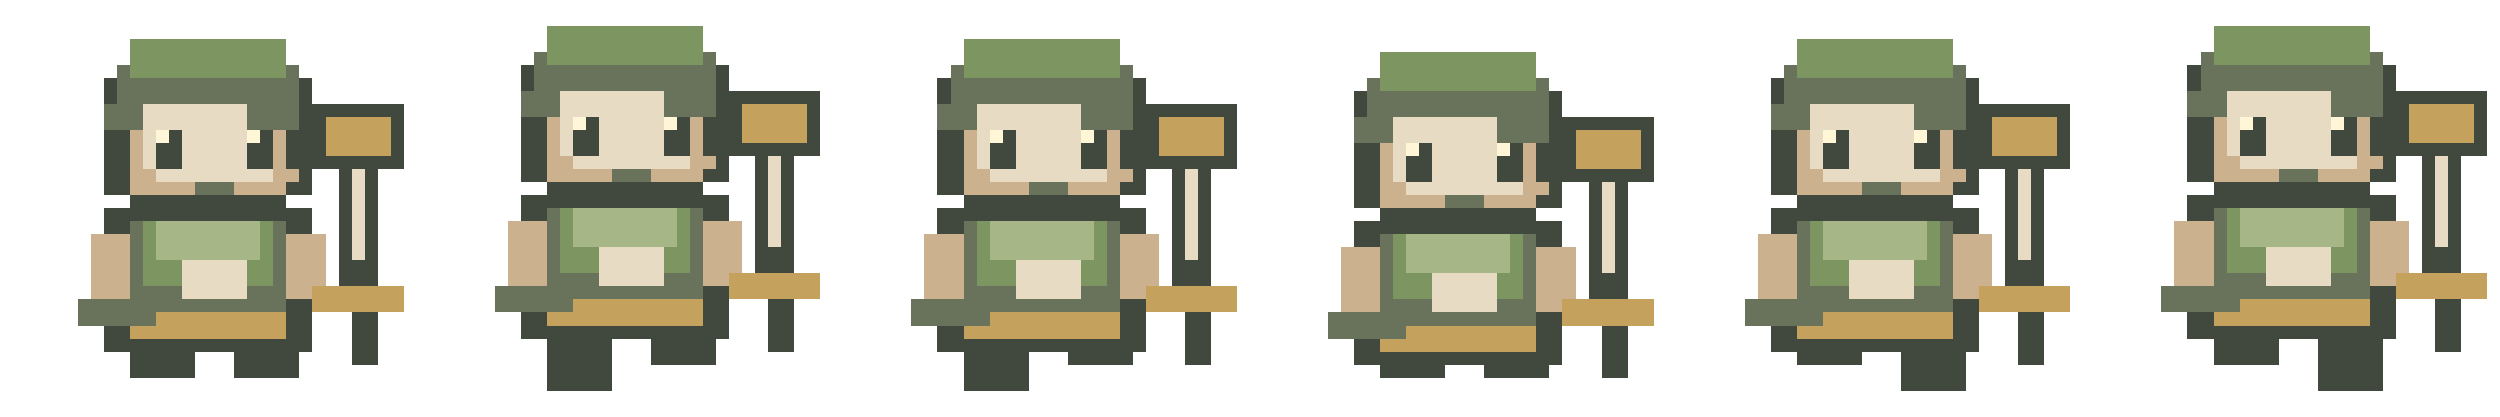
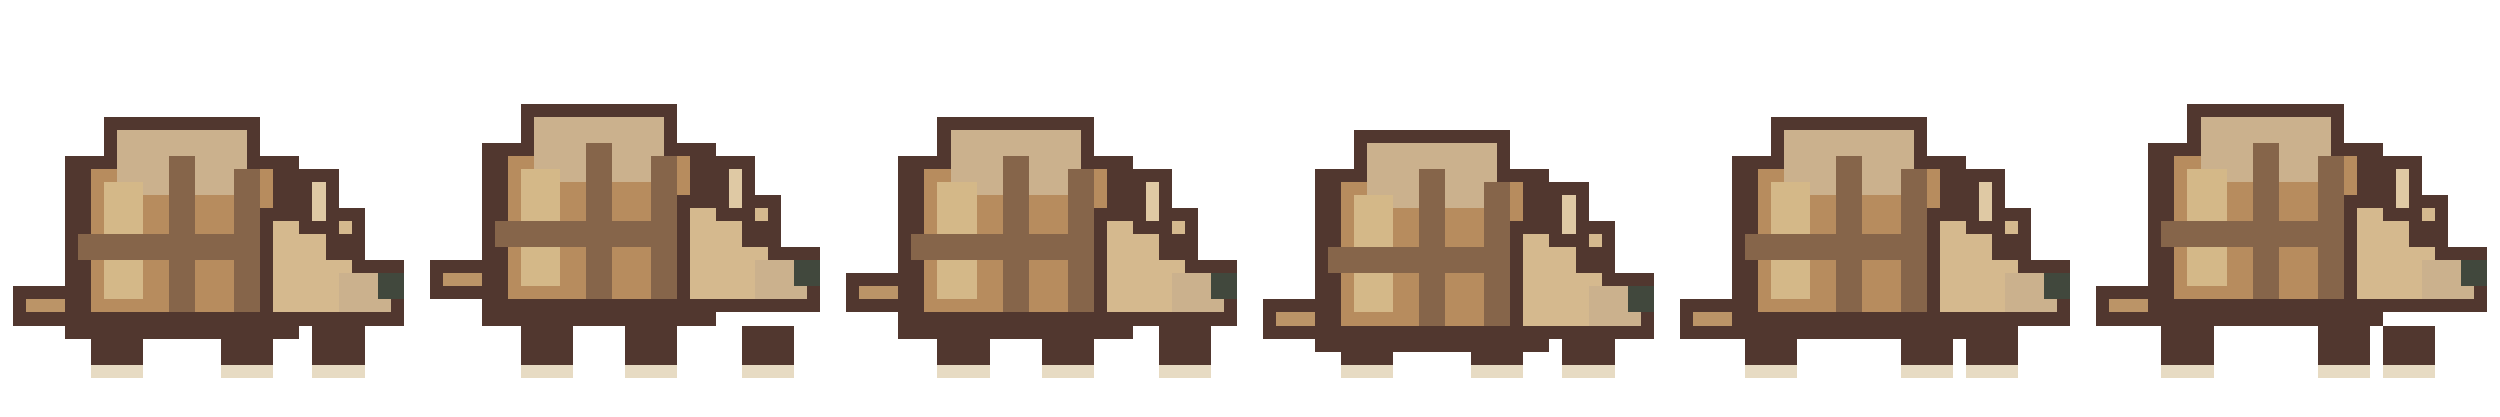
<svg xmlns="http://www.w3.org/2000/svg" width="192" height="32" viewBox="0 0 192 32" shape-rendering="crispEdges">
  <g transform="translate(0 0)">
-     <rect x="10" y="25" width="5" height="4" fill="#41483d" />
-     <rect x="18" y="25" width="5" height="4" fill="#41483d" />
-     <rect x="8" y="16" width="16" height="11" fill="#41483d" />
-     <rect x="7" y="18" width="18" height="6" fill="#41483d" />
-     <rect x="10" y="17" width="12" height="8" fill="#69725b" />
-     <rect x="11" y="17" width="10" height="5" fill="#7d9661" />
-     <rect x="10" y="24" width="12" height="2" fill="#c5a15e" />
-     <rect x="14" y="20" width="5" height="3" fill="#e7dbc3" />
-     <rect x="7" y="18" width="3" height="5" fill="#cbb18d" />
-     <rect x="22" y="18" width="3" height="5" fill="#cbb18d" />
-     <rect x="10" y="4" width="12" height="2" fill="#41483d" />
-     <rect x="8" y="6" width="16" height="9" fill="#41483d" />
-     <rect x="10" y="15" width="12" height="2" fill="#41483d" />
-     <rect x="10" y="7" width="12" height="8" fill="#cbb18d" />
-     <rect x="11" y="8" width="10" height="6" fill="#e7dbc3" />
-     <rect x="12" y="10" width="2" height="3" fill="#41483d" />
-     <rect x="19" y="10" width="2" height="3" fill="#41483d" />
-     <rect x="12" y="10" width="1" height="1" fill="#fff5d7" />
-     <rect x="19" y="10" width="1" height="1" fill="#fff5d7" />
-     <rect x="15" y="14" width="3" height="1" fill="#69725b" />
-     <rect x="10" y="13" width="2" height="1" fill="#cbb18d" />
-     <rect x="21" y="13" width="2" height="1" fill="#cbb18d" />
-     <rect x="9" y="5" width="14" height="3" fill="#69725b" />
-     <rect x="10" y="3" width="12" height="3" fill="#7d9661" />
-     <rect x="8" y="8" width="3" height="2" fill="#69725b" />
-     <rect x="19" y="6" width="4" height="4" fill="#69725b" />
-     <rect x="26" y="9" width="3" height="14" fill="#41483d" />
-     <rect x="27" y="10" width="1" height="10" fill="#e7dbc3" />
-     <rect x="24" y="22" width="7" height="2" fill="#c5a15e" />
-     <rect x="27" y="24" width="2" height="4" fill="#41483d" />
-     <rect x="6" y="23" width="6" height="2" fill="#69725b" />
-     <rect x="24" y="8" width="7" height="5" fill="#41483d" />
-     <rect x="25" y="9" width="5" height="3" fill="#c5a15e" />
-     <rect x="12" y="17" width="8" height="3" fill="#a7b686" />
+     <rect x="1" y="22" width="8" height="3" fill="#51372f" />
+     <rect x="2" y="23" width="7" height="1" fill="#bb9467" />
+     <rect x="5" y="12" width="18" height="14" fill="#51372f" />
+     <rect x="8" y="9" width="12" height="5" fill="#51372f" />
+     <rect x="7" y="13" width="14" height="11" fill="#b78c5e" />
+     <rect x="9" y="10" width="10" height="5" fill="#cbb18d" />
+     <rect x="8" y="14" width="3" height="9" fill="#d4b888" />
+     <rect x="13" y="12" width="2" height="12" fill="#86654a" />
+     <rect x="18" y="13" width="2" height="11" fill="#86654a" />
+     <rect x="6" y="18" width="16" height="2" fill="#86654a" />
+     <rect x="20" y="16" width="8" height="9" fill="#51372f" />
+     <rect x="25" y="20" width="6" height="5" fill="#51372f" />
+     <rect x="21" y="17" width="6" height="7" fill="#d5b98e" />
+     <rect x="26" y="21" width="4" height="3" fill="#cbb18d" />
+     <rect x="23" y="13" width="3" height="5" fill="#51372f" />
+     <rect x="24" y="14" width="1" height="3" fill="#dfc9a4" />
+     <rect x="25" y="18" width="2" height="2" fill="#51372f" />
+     <rect x="29" y="21" width="2" height="2" fill="#41483d" />
+     <rect x="7" y="25" width="4" height="4" fill="#51372f" />
+     <rect x="7" y="28" width="4" height="1" fill="#e7dbc3" />
+     <rect x="17" y="25" width="4" height="4" fill="#51372f" />
+     <rect x="17" y="28" width="4" height="1" fill="#e7dbc3" />
+     <rect x="24" y="25" width="4" height="4" fill="#51372f" />
+     <rect x="24" y="28" width="4" height="1" fill="#e7dbc3" />
  </g>
  <g transform="translate(32 0)">
-     <rect x="10" y="26" width="5" height="4" fill="#41483d" />
-     <rect x="18" y="24" width="5" height="4" fill="#41483d" />
-     <rect x="8" y="15" width="16" height="11" fill="#41483d" />
-     <rect x="7" y="17" width="18" height="6" fill="#41483d" />
-     <rect x="10" y="16" width="12" height="8" fill="#69725b" />
-     <rect x="11" y="16" width="10" height="5" fill="#7d9661" />
-     <rect x="10" y="23" width="12" height="2" fill="#c5a15e" />
-     <rect x="14" y="19" width="5" height="3" fill="#e7dbc3" />
-     <rect x="7" y="17" width="3" height="5" fill="#cbb18d" />
-     <rect x="22" y="17" width="3" height="5" fill="#cbb18d" />
-     <rect x="10" y="3" width="12" height="2" fill="#41483d" />
-     <rect x="8" y="5" width="16" height="9" fill="#41483d" />
-     <rect x="10" y="14" width="12" height="2" fill="#41483d" />
-     <rect x="10" y="6" width="12" height="8" fill="#cbb18d" />
-     <rect x="11" y="7" width="10" height="6" fill="#e7dbc3" />
-     <rect x="12" y="9" width="2" height="3" fill="#41483d" />
-     <rect x="19" y="9" width="2" height="3" fill="#41483d" />
-     <rect x="12" y="9" width="1" height="1" fill="#fff5d7" />
-     <rect x="19" y="9" width="1" height="1" fill="#fff5d7" />
-     <rect x="15" y="13" width="3" height="1" fill="#69725b" />
-     <rect x="10" y="12" width="2" height="1" fill="#cbb18d" />
-     <rect x="21" y="12" width="2" height="1" fill="#cbb18d" />
-     <rect x="9" y="4" width="14" height="3" fill="#69725b" />
-     <rect x="10" y="2" width="12" height="3" fill="#7d9661" />
-     <rect x="8" y="7" width="3" height="2" fill="#69725b" />
-     <rect x="19" y="5" width="4" height="4" fill="#69725b" />
-     <rect x="26" y="8" width="3" height="14" fill="#41483d" />
-     <rect x="27" y="9" width="1" height="10" fill="#e7dbc3" />
-     <rect x="24" y="21" width="7" height="2" fill="#c5a15e" />
-     <rect x="27" y="23" width="2" height="4" fill="#41483d" />
-     <rect x="6" y="22" width="6" height="2" fill="#69725b" />
-     <rect x="24" y="7" width="7" height="5" fill="#41483d" />
-     <rect x="25" y="8" width="5" height="3" fill="#c5a15e" />
-     <rect x="12" y="16" width="8" height="3" fill="#a7b686" />
+     <rect x="1" y="20" width="8" height="3" fill="#51372f" />
+     <rect x="2" y="21" width="7" height="1" fill="#bb9467" />
+     <rect x="5" y="11" width="18" height="14" fill="#51372f" />
+     <rect x="8" y="8" width="12" height="5" fill="#51372f" />
+     <rect x="7" y="12" width="14" height="11" fill="#b78c5e" />
+     <rect x="9" y="9" width="10" height="5" fill="#cbb18d" />
+     <rect x="8" y="13" width="3" height="9" fill="#d4b888" />
+     <rect x="13" y="11" width="2" height="12" fill="#86654a" />
+     <rect x="18" y="12" width="2" height="11" fill="#86654a" />
+     <rect x="6" y="17" width="16" height="2" fill="#86654a" />
+     <rect x="20" y="15" width="8" height="9" fill="#51372f" />
+     <rect x="25" y="19" width="6" height="5" fill="#51372f" />
+     <rect x="21" y="16" width="6" height="7" fill="#d5b98e" />
+     <rect x="26" y="20" width="4" height="3" fill="#cbb18d" />
+     <rect x="23" y="12" width="3" height="5" fill="#51372f" />
+     <rect x="24" y="13" width="1" height="3" fill="#dfc9a4" />
+     <rect x="25" y="17" width="2" height="2" fill="#51372f" />
+     <rect x="29" y="20" width="2" height="2" fill="#41483d" />
+     <rect x="8" y="25" width="4" height="4" fill="#51372f" />
+     <rect x="8" y="28" width="4" height="1" fill="#e7dbc3" />
+     <rect x="16" y="25" width="4" height="4" fill="#51372f" />
+     <rect x="16" y="28" width="4" height="1" fill="#e7dbc3" />
+     <rect x="25" y="25" width="4" height="4" fill="#51372f" />
+     <rect x="25" y="28" width="4" height="1" fill="#e7dbc3" />
  </g>
  <g transform="translate(64 0)">
-     <rect x="10" y="26" width="5" height="4" fill="#41483d" />
-     <rect x="18" y="24" width="5" height="4" fill="#41483d" />
-     <rect x="8" y="16" width="16" height="11" fill="#41483d" />
-     <rect x="7" y="18" width="18" height="6" fill="#41483d" />
-     <rect x="10" y="17" width="12" height="8" fill="#69725b" />
-     <rect x="11" y="17" width="10" height="5" fill="#7d9661" />
-     <rect x="10" y="24" width="12" height="2" fill="#c5a15e" />
-     <rect x="14" y="20" width="5" height="3" fill="#e7dbc3" />
-     <rect x="7" y="18" width="3" height="5" fill="#cbb18d" />
-     <rect x="22" y="18" width="3" height="5" fill="#cbb18d" />
-     <rect x="10" y="4" width="12" height="2" fill="#41483d" />
-     <rect x="8" y="6" width="16" height="9" fill="#41483d" />
-     <rect x="10" y="15" width="12" height="2" fill="#41483d" />
-     <rect x="10" y="7" width="12" height="8" fill="#cbb18d" />
-     <rect x="11" y="8" width="10" height="6" fill="#e7dbc3" />
-     <rect x="12" y="10" width="2" height="3" fill="#41483d" />
-     <rect x="19" y="10" width="2" height="3" fill="#41483d" />
-     <rect x="12" y="10" width="1" height="1" fill="#fff5d7" />
-     <rect x="19" y="10" width="1" height="1" fill="#fff5d7" />
-     <rect x="15" y="14" width="3" height="1" fill="#69725b" />
-     <rect x="10" y="13" width="2" height="1" fill="#cbb18d" />
-     <rect x="21" y="13" width="2" height="1" fill="#cbb18d" />
-     <rect x="9" y="5" width="14" height="3" fill="#69725b" />
-     <rect x="10" y="3" width="12" height="3" fill="#7d9661" />
-     <rect x="8" y="8" width="3" height="2" fill="#69725b" />
-     <rect x="19" y="6" width="4" height="4" fill="#69725b" />
-     <rect x="26" y="9" width="3" height="14" fill="#41483d" />
-     <rect x="27" y="10" width="1" height="10" fill="#e7dbc3" />
-     <rect x="24" y="22" width="7" height="2" fill="#c5a15e" />
-     <rect x="27" y="24" width="2" height="4" fill="#41483d" />
-     <rect x="6" y="23" width="6" height="2" fill="#69725b" />
-     <rect x="24" y="8" width="7" height="5" fill="#41483d" />
-     <rect x="25" y="9" width="5" height="3" fill="#c5a15e" />
-     <rect x="12" y="17" width="8" height="3" fill="#a7b686" />
+     <rect x="1" y="21" width="8" height="3" fill="#51372f" />
+     <rect x="2" y="22" width="7" height="1" fill="#bb9467" />
+     <rect x="5" y="12" width="18" height="14" fill="#51372f" />
+     <rect x="8" y="9" width="12" height="5" fill="#51372f" />
+     <rect x="7" y="13" width="14" height="11" fill="#b78c5e" />
+     <rect x="9" y="10" width="10" height="5" fill="#cbb18d" />
+     <rect x="8" y="14" width="3" height="9" fill="#d4b888" />
+     <rect x="13" y="12" width="2" height="12" fill="#86654a" />
+     <rect x="18" y="13" width="2" height="11" fill="#86654a" />
+     <rect x="6" y="18" width="16" height="2" fill="#86654a" />
+     <rect x="20" y="16" width="8" height="9" fill="#51372f" />
+     <rect x="25" y="20" width="6" height="5" fill="#51372f" />
+     <rect x="21" y="17" width="6" height="7" fill="#d5b98e" />
+     <rect x="26" y="21" width="4" height="3" fill="#cbb18d" />
+     <rect x="23" y="13" width="3" height="5" fill="#51372f" />
+     <rect x="24" y="14" width="1" height="3" fill="#dfc9a4" />
+     <rect x="25" y="18" width="2" height="2" fill="#51372f" />
+     <rect x="29" y="21" width="2" height="2" fill="#41483d" />
+     <rect x="8" y="25" width="4" height="4" fill="#51372f" />
+     <rect x="8" y="28" width="4" height="1" fill="#e7dbc3" />
+     <rect x="16" y="25" width="4" height="4" fill="#51372f" />
+     <rect x="16" y="28" width="4" height="1" fill="#e7dbc3" />
+     <rect x="25" y="25" width="4" height="4" fill="#51372f" />
+     <rect x="25" y="28" width="4" height="1" fill="#e7dbc3" />
  </g>
  <g transform="translate(96 0)">
-     <rect x="10" y="25" width="5" height="4" fill="#41483d" />
-     <rect x="18" y="25" width="5" height="4" fill="#41483d" />
-     <rect x="8" y="17" width="16" height="11" fill="#41483d" />
-     <rect x="7" y="19" width="18" height="6" fill="#41483d" />
-     <rect x="10" y="18" width="12" height="8" fill="#69725b" />
-     <rect x="11" y="18" width="10" height="5" fill="#7d9661" />
-     <rect x="10" y="25" width="12" height="2" fill="#c5a15e" />
-     <rect x="14" y="21" width="5" height="3" fill="#e7dbc3" />
-     <rect x="7" y="19" width="3" height="5" fill="#cbb18d" />
-     <rect x="22" y="19" width="3" height="5" fill="#cbb18d" />
-     <rect x="10" y="5" width="12" height="2" fill="#41483d" />
-     <rect x="8" y="7" width="16" height="9" fill="#41483d" />
-     <rect x="10" y="16" width="12" height="2" fill="#41483d" />
-     <rect x="10" y="8" width="12" height="8" fill="#cbb18d" />
-     <rect x="11" y="9" width="10" height="6" fill="#e7dbc3" />
-     <rect x="12" y="11" width="2" height="3" fill="#41483d" />
-     <rect x="19" y="11" width="2" height="3" fill="#41483d" />
-     <rect x="12" y="11" width="1" height="1" fill="#fff5d7" />
-     <rect x="19" y="11" width="1" height="1" fill="#fff5d7" />
-     <rect x="15" y="15" width="3" height="1" fill="#69725b" />
-     <rect x="10" y="14" width="2" height="1" fill="#cbb18d" />
-     <rect x="21" y="14" width="2" height="1" fill="#cbb18d" />
-     <rect x="9" y="6" width="14" height="3" fill="#69725b" />
-     <rect x="10" y="4" width="12" height="3" fill="#7d9661" />
-     <rect x="8" y="9" width="3" height="2" fill="#69725b" />
-     <rect x="19" y="7" width="4" height="4" fill="#69725b" />
-     <rect x="26" y="10" width="3" height="14" fill="#41483d" />
-     <rect x="27" y="11" width="1" height="10" fill="#e7dbc3" />
-     <rect x="24" y="23" width="7" height="2" fill="#c5a15e" />
-     <rect x="27" y="25" width="2" height="4" fill="#41483d" />
-     <rect x="6" y="24" width="6" height="2" fill="#69725b" />
-     <rect x="24" y="9" width="7" height="5" fill="#41483d" />
-     <rect x="25" y="10" width="5" height="3" fill="#c5a15e" />
-     <rect x="12" y="18" width="8" height="3" fill="#a7b686" />
+     <rect x="1" y="23" width="8" height="3" fill="#51372f" />
+     <rect x="2" y="24" width="7" height="1" fill="#bb9467" />
+     <rect x="5" y="13" width="18" height="14" fill="#51372f" />
+     <rect x="8" y="10" width="12" height="5" fill="#51372f" />
+     <rect x="7" y="14" width="14" height="11" fill="#b78c5e" />
+     <rect x="9" y="11" width="10" height="5" fill="#cbb18d" />
+     <rect x="8" y="15" width="3" height="9" fill="#d4b888" />
+     <rect x="13" y="13" width="2" height="12" fill="#86654a" />
+     <rect x="18" y="14" width="2" height="11" fill="#86654a" />
+     <rect x="6" y="19" width="16" height="2" fill="#86654a" />
+     <rect x="20" y="17" width="8" height="9" fill="#51372f" />
+     <rect x="25" y="21" width="6" height="5" fill="#51372f" />
+     <rect x="21" y="18" width="6" height="7" fill="#d5b98e" />
+     <rect x="26" y="22" width="4" height="3" fill="#cbb18d" />
+     <rect x="23" y="14" width="3" height="5" fill="#51372f" />
+     <rect x="24" y="15" width="1" height="3" fill="#dfc9a4" />
+     <rect x="25" y="19" width="2" height="2" fill="#51372f" />
+     <rect x="29" y="22" width="2" height="2" fill="#41483d" />
+     <rect x="7" y="25" width="4" height="4" fill="#51372f" />
+     <rect x="7" y="28" width="4" height="1" fill="#e7dbc3" />
+     <rect x="17" y="25" width="4" height="4" fill="#51372f" />
+     <rect x="17" y="28" width="4" height="1" fill="#e7dbc3" />
+     <rect x="24" y="25" width="4" height="4" fill="#51372f" />
+     <rect x="24" y="28" width="4" height="1" fill="#e7dbc3" />
  </g>
  <g transform="translate(128 0)">
-     <rect x="10" y="24" width="5" height="4" fill="#41483d" />
-     <rect x="18" y="26" width="5" height="4" fill="#41483d" />
-     <rect x="8" y="16" width="16" height="11" fill="#41483d" />
-     <rect x="7" y="18" width="18" height="6" fill="#41483d" />
-     <rect x="10" y="17" width="12" height="8" fill="#69725b" />
-     <rect x="11" y="17" width="10" height="5" fill="#7d9661" />
-     <rect x="10" y="24" width="12" height="2" fill="#c5a15e" />
-     <rect x="14" y="20" width="5" height="3" fill="#e7dbc3" />
-     <rect x="7" y="18" width="3" height="5" fill="#cbb18d" />
-     <rect x="22" y="18" width="3" height="5" fill="#cbb18d" />
-     <rect x="10" y="4" width="12" height="2" fill="#41483d" />
-     <rect x="8" y="6" width="16" height="9" fill="#41483d" />
-     <rect x="10" y="15" width="12" height="2" fill="#41483d" />
-     <rect x="10" y="7" width="12" height="8" fill="#cbb18d" />
-     <rect x="11" y="8" width="10" height="6" fill="#e7dbc3" />
-     <rect x="12" y="10" width="2" height="3" fill="#41483d" />
-     <rect x="19" y="10" width="2" height="3" fill="#41483d" />
-     <rect x="12" y="10" width="1" height="1" fill="#fff5d7" />
-     <rect x="19" y="10" width="1" height="1" fill="#fff5d7" />
-     <rect x="15" y="14" width="3" height="1" fill="#69725b" />
-     <rect x="10" y="13" width="2" height="1" fill="#cbb18d" />
-     <rect x="21" y="13" width="2" height="1" fill="#cbb18d" />
-     <rect x="9" y="5" width="14" height="3" fill="#69725b" />
-     <rect x="10" y="3" width="12" height="3" fill="#7d9661" />
-     <rect x="8" y="8" width="3" height="2" fill="#69725b" />
-     <rect x="19" y="6" width="4" height="4" fill="#69725b" />
-     <rect x="26" y="9" width="3" height="14" fill="#41483d" />
-     <rect x="27" y="10" width="1" height="10" fill="#e7dbc3" />
-     <rect x="24" y="22" width="7" height="2" fill="#c5a15e" />
-     <rect x="27" y="24" width="2" height="4" fill="#41483d" />
-     <rect x="6" y="23" width="6" height="2" fill="#69725b" />
-     <rect x="24" y="8" width="7" height="5" fill="#41483d" />
-     <rect x="25" y="9" width="5" height="3" fill="#c5a15e" />
-     <rect x="12" y="17" width="8" height="3" fill="#a7b686" />
+     <rect x="1" y="23" width="8" height="3" fill="#51372f" />
+     <rect x="2" y="24" width="7" height="1" fill="#bb9467" />
+     <rect x="5" y="12" width="18" height="14" fill="#51372f" />
+     <rect x="8" y="9" width="12" height="5" fill="#51372f" />
+     <rect x="7" y="13" width="14" height="11" fill="#b78c5e" />
+     <rect x="9" y="10" width="10" height="5" fill="#cbb18d" />
+     <rect x="8" y="14" width="3" height="9" fill="#d4b888" />
+     <rect x="13" y="12" width="2" height="12" fill="#86654a" />
+     <rect x="18" y="13" width="2" height="11" fill="#86654a" />
+     <rect x="6" y="18" width="16" height="2" fill="#86654a" />
+     <rect x="20" y="16" width="8" height="9" fill="#51372f" />
+     <rect x="25" y="20" width="6" height="5" fill="#51372f" />
+     <rect x="21" y="17" width="6" height="7" fill="#d5b98e" />
+     <rect x="26" y="21" width="4" height="3" fill="#cbb18d" />
+     <rect x="23" y="13" width="3" height="5" fill="#51372f" />
+     <rect x="24" y="14" width="1" height="3" fill="#dfc9a4" />
+     <rect x="25" y="18" width="2" height="2" fill="#51372f" />
+     <rect x="29" y="21" width="2" height="2" fill="#41483d" />
+     <rect x="6" y="25" width="4" height="4" fill="#51372f" />
+     <rect x="6" y="28" width="4" height="1" fill="#e7dbc3" />
+     <rect x="18" y="25" width="4" height="4" fill="#51372f" />
+     <rect x="18" y="28" width="4" height="1" fill="#e7dbc3" />
+     <rect x="23" y="25" width="4" height="4" fill="#51372f" />
+     <rect x="23" y="28" width="4" height="1" fill="#e7dbc3" />
  </g>
  <g transform="translate(160 0)">
-     <rect x="10" y="24" width="5" height="4" fill="#41483d" />
-     <rect x="18" y="26" width="5" height="4" fill="#41483d" />
-     <rect x="8" y="15" width="16" height="11" fill="#41483d" />
-     <rect x="7" y="17" width="18" height="6" fill="#41483d" />
-     <rect x="10" y="16" width="12" height="8" fill="#69725b" />
-     <rect x="11" y="16" width="10" height="5" fill="#7d9661" />
-     <rect x="10" y="23" width="12" height="2" fill="#c5a15e" />
-     <rect x="14" y="19" width="5" height="3" fill="#e7dbc3" />
-     <rect x="7" y="17" width="3" height="5" fill="#cbb18d" />
-     <rect x="22" y="17" width="3" height="5" fill="#cbb18d" />
-     <rect x="10" y="3" width="12" height="2" fill="#41483d" />
-     <rect x="8" y="5" width="16" height="9" fill="#41483d" />
-     <rect x="10" y="14" width="12" height="2" fill="#41483d" />
-     <rect x="10" y="6" width="12" height="8" fill="#cbb18d" />
-     <rect x="11" y="7" width="10" height="6" fill="#e7dbc3" />
-     <rect x="12" y="9" width="2" height="3" fill="#41483d" />
-     <rect x="19" y="9" width="2" height="3" fill="#41483d" />
-     <rect x="12" y="9" width="1" height="1" fill="#fff5d7" />
-     <rect x="19" y="9" width="1" height="1" fill="#fff5d7" />
-     <rect x="15" y="13" width="3" height="1" fill="#69725b" />
-     <rect x="10" y="12" width="2" height="1" fill="#cbb18d" />
-     <rect x="21" y="12" width="2" height="1" fill="#cbb18d" />
-     <rect x="9" y="4" width="14" height="3" fill="#69725b" />
-     <rect x="10" y="2" width="12" height="3" fill="#7d9661" />
-     <rect x="8" y="7" width="3" height="2" fill="#69725b" />
-     <rect x="19" y="5" width="4" height="4" fill="#69725b" />
-     <rect x="26" y="8" width="3" height="14" fill="#41483d" />
-     <rect x="27" y="9" width="1" height="10" fill="#e7dbc3" />
-     <rect x="24" y="21" width="7" height="2" fill="#c5a15e" />
-     <rect x="27" y="23" width="2" height="4" fill="#41483d" />
-     <rect x="6" y="22" width="6" height="2" fill="#69725b" />
-     <rect x="24" y="7" width="7" height="5" fill="#41483d" />
-     <rect x="25" y="8" width="5" height="3" fill="#c5a15e" />
-     <rect x="12" y="16" width="8" height="3" fill="#a7b686" />
+     <rect x="1" y="22" width="8" height="3" fill="#51372f" />
+     <rect x="2" y="23" width="7" height="1" fill="#bb9467" />
+     <rect x="5" y="11" width="18" height="14" fill="#51372f" />
+     <rect x="8" y="8" width="12" height="5" fill="#51372f" />
+     <rect x="7" y="12" width="14" height="11" fill="#b78c5e" />
+     <rect x="9" y="9" width="10" height="5" fill="#cbb18d" />
+     <rect x="8" y="13" width="3" height="9" fill="#d4b888" />
+     <rect x="13" y="11" width="2" height="12" fill="#86654a" />
+     <rect x="18" y="12" width="2" height="11" fill="#86654a" />
+     <rect x="6" y="17" width="16" height="2" fill="#86654a" />
+     <rect x="20" y="15" width="8" height="9" fill="#51372f" />
+     <rect x="25" y="19" width="6" height="5" fill="#51372f" />
+     <rect x="21" y="16" width="6" height="7" fill="#d5b98e" />
+     <rect x="26" y="20" width="4" height="3" fill="#cbb18d" />
+     <rect x="23" y="12" width="3" height="5" fill="#51372f" />
+     <rect x="24" y="13" width="1" height="3" fill="#dfc9a4" />
+     <rect x="25" y="17" width="2" height="2" fill="#51372f" />
+     <rect x="29" y="20" width="2" height="2" fill="#41483d" />
+     <rect x="6" y="25" width="4" height="4" fill="#51372f" />
+     <rect x="6" y="28" width="4" height="1" fill="#e7dbc3" />
+     <rect x="18" y="25" width="4" height="4" fill="#51372f" />
+     <rect x="18" y="28" width="4" height="1" fill="#e7dbc3" />
+     <rect x="23" y="25" width="4" height="4" fill="#51372f" />
+     <rect x="23" y="28" width="4" height="1" fill="#e7dbc3" />
  </g>
</svg>
